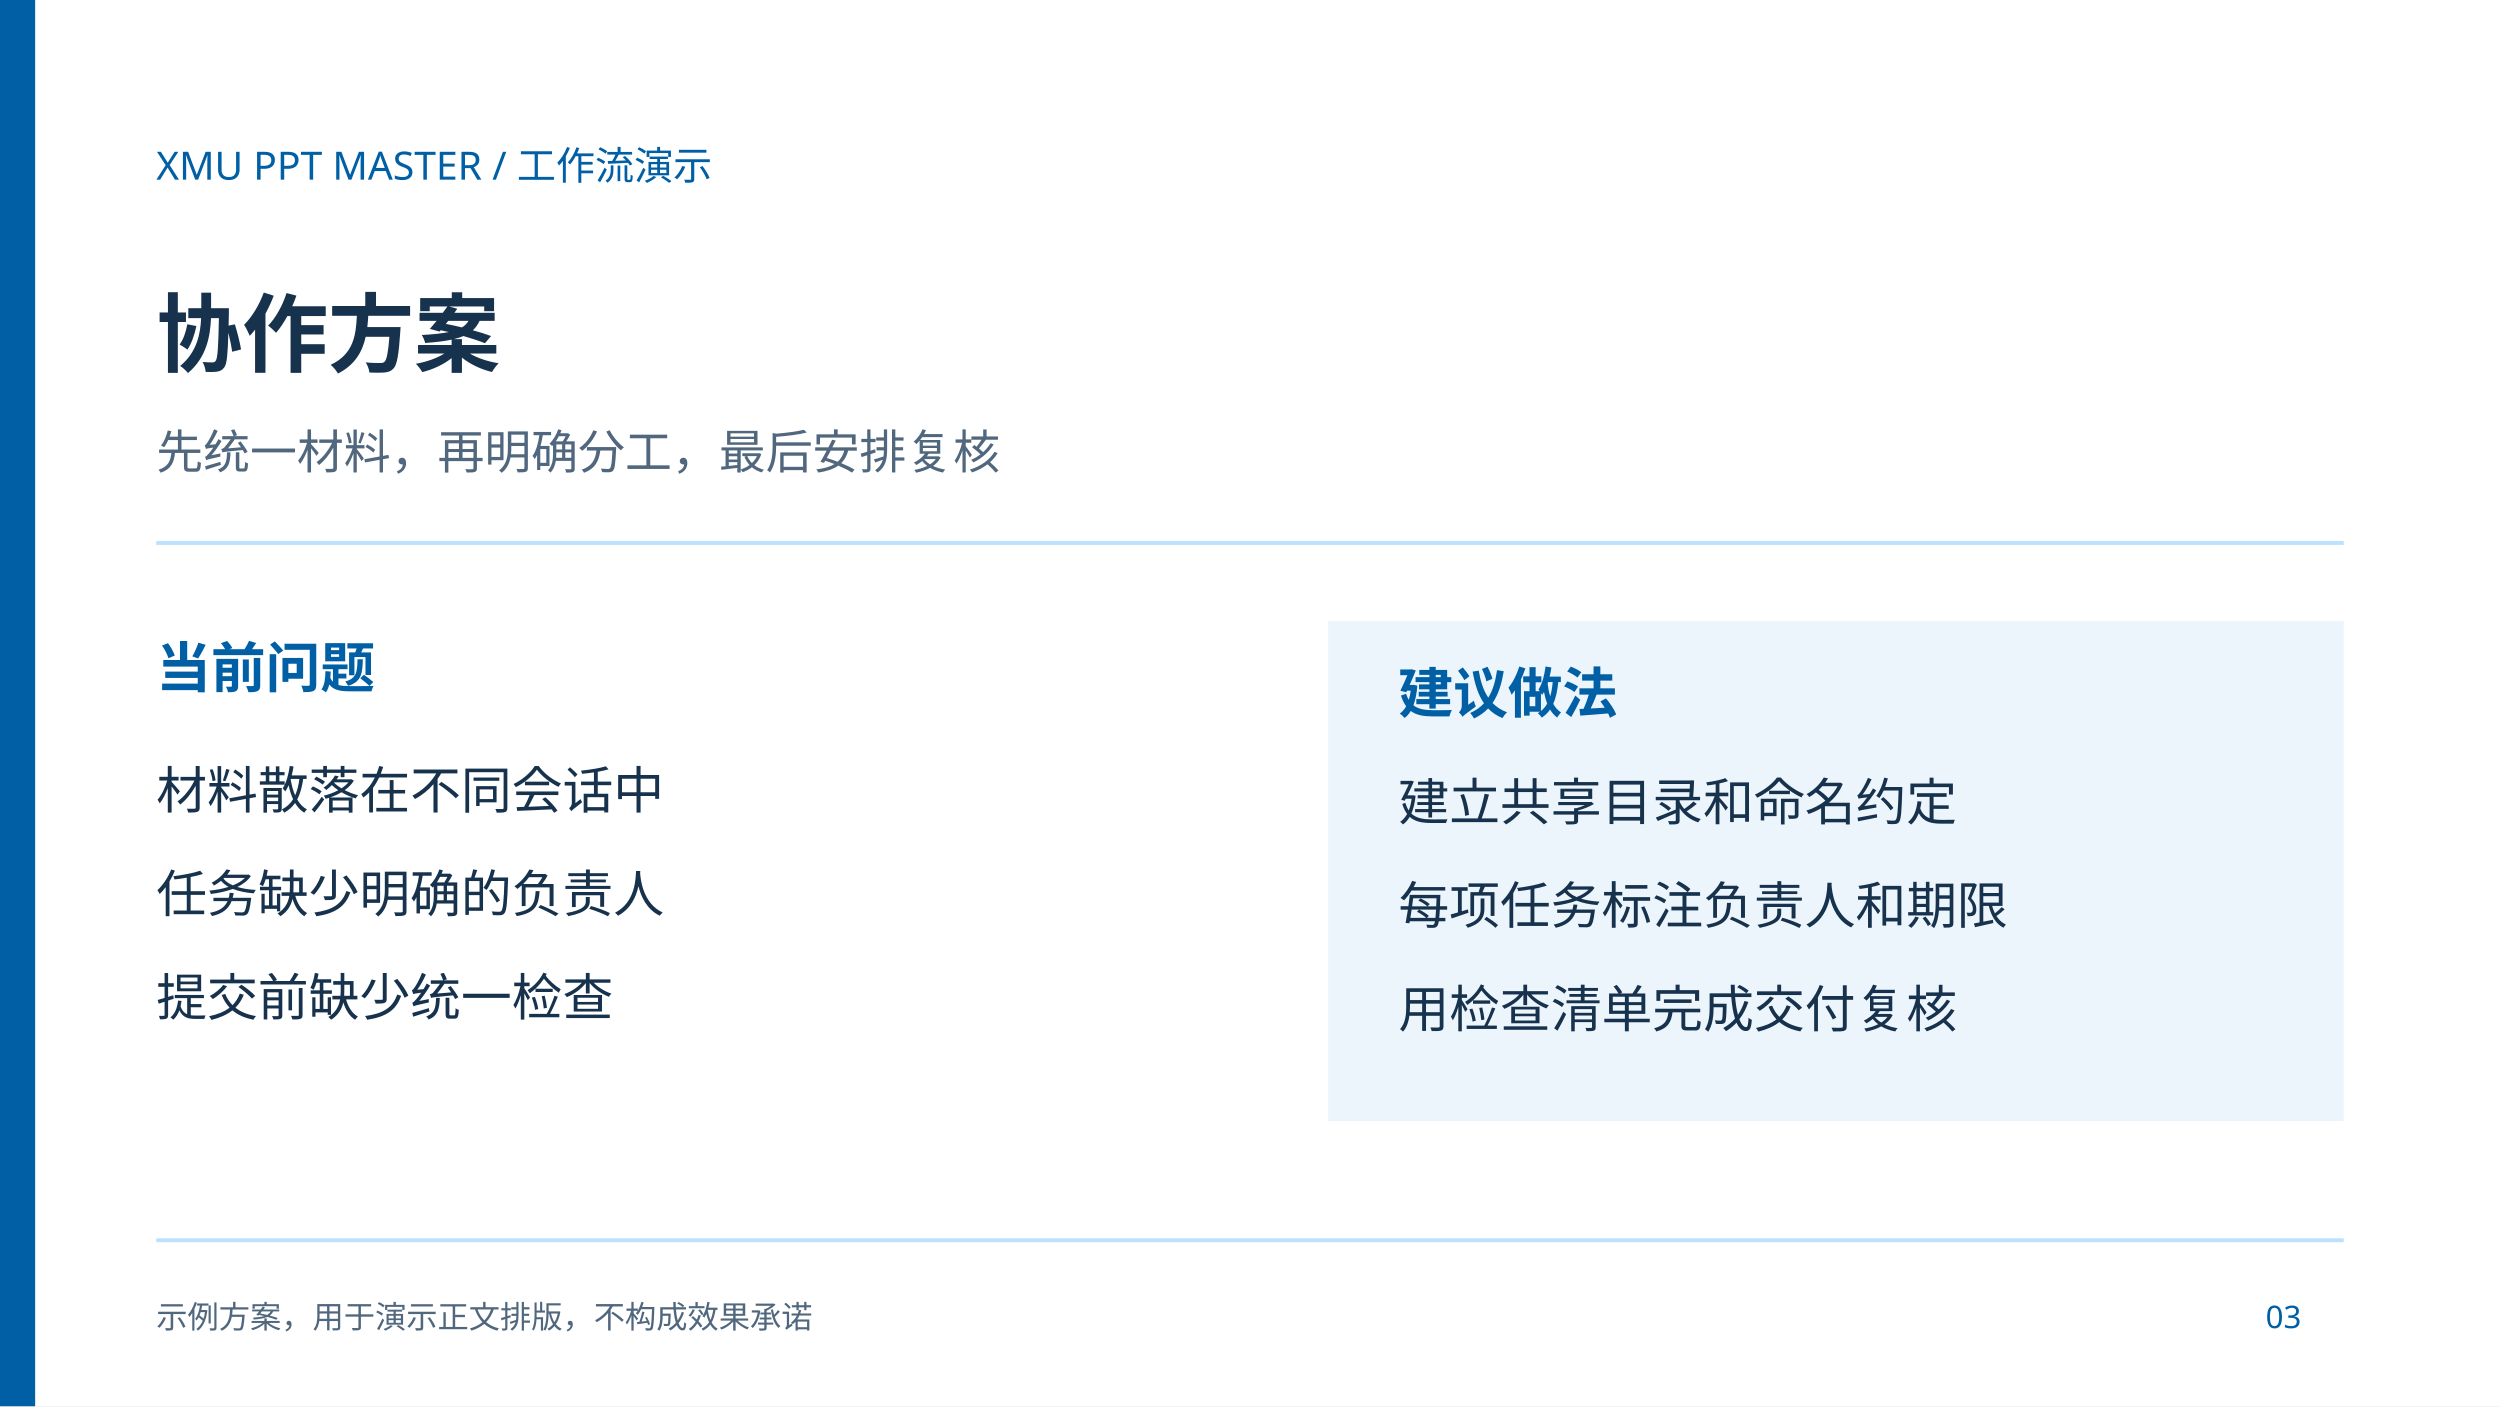
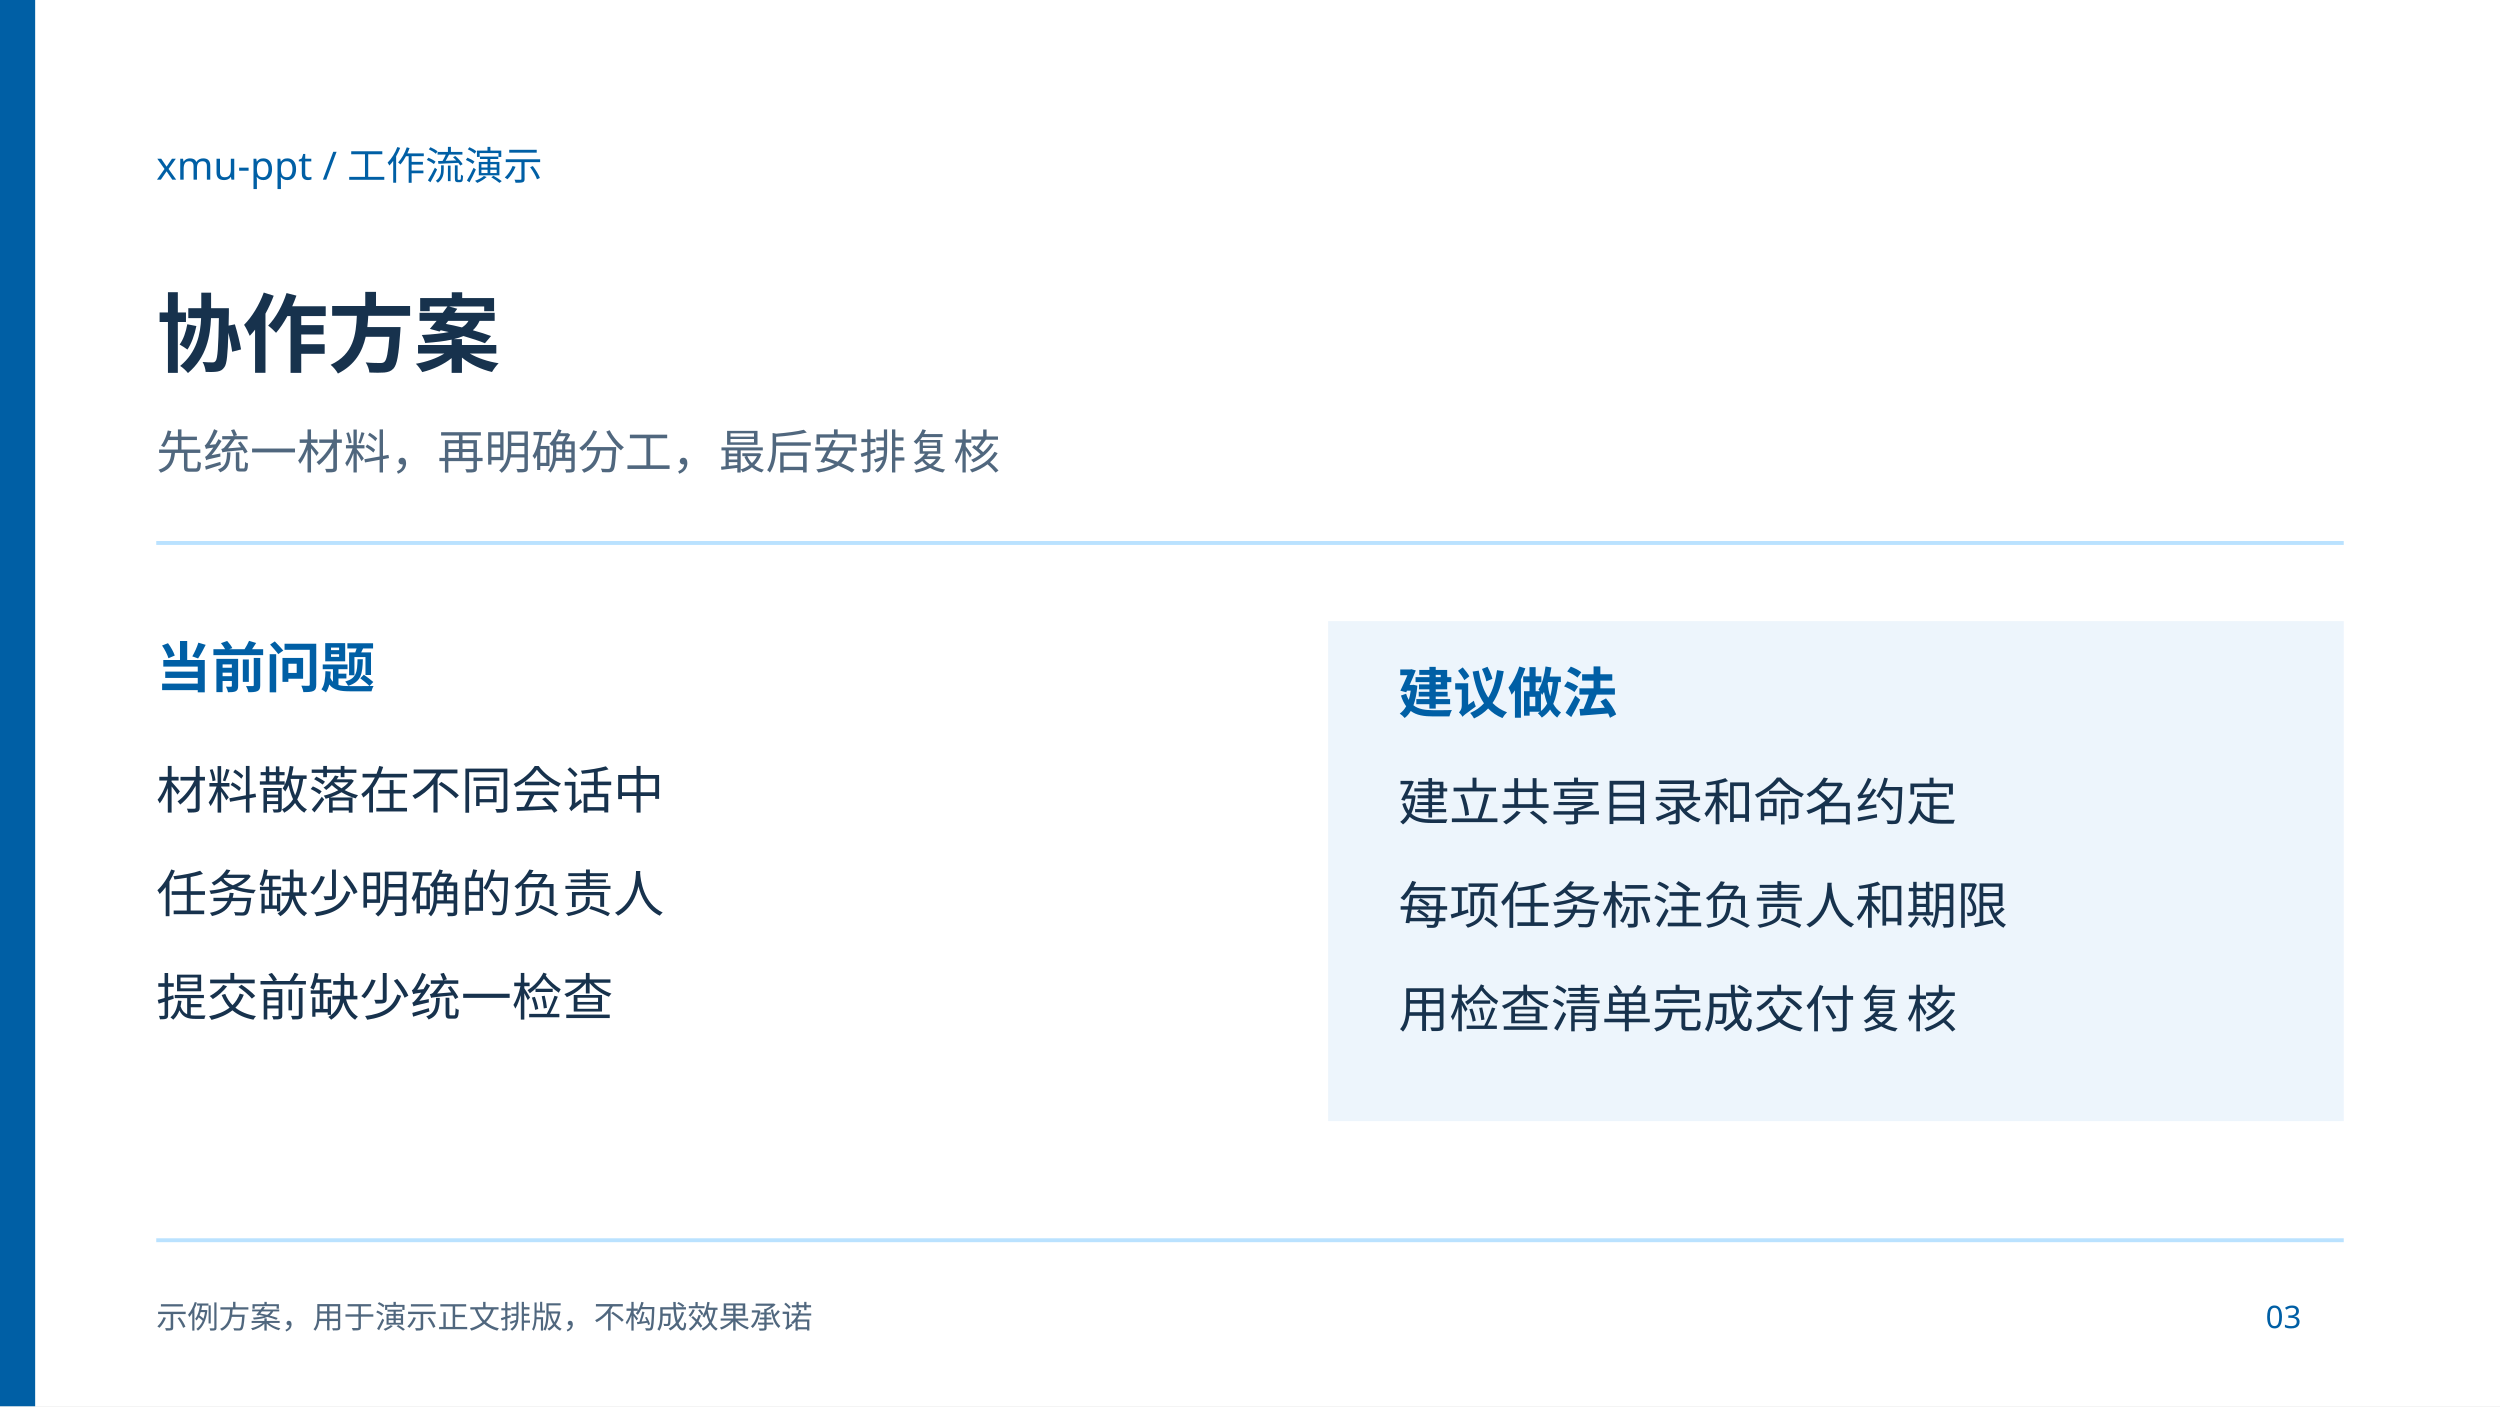
<svg xmlns="http://www.w3.org/2000/svg" viewBox="0 0 1280 720">
  <rect width="1280" height="720" fill="#FFFFFF" />
  <rect width="18" height="720" fill="#005FA5" />
-   <text x="80" y="92" font-family="Microsoft YaHei" font-size="20" fill="#005FA5">XMU PPT MASTER / 工作流演示</text>
+   <text x="80" y="92" font-family="Microsoft YaHei" font-size="20" fill="#005FA5">xmu-ppt / 工作流演示</text>
  <text x="80" y="187" font-family="Microsoft YaHei" font-size="44" font-weight="bold" fill="#17324D">协作方案</text>
  <text x="80" y="240" font-family="Microsoft YaHei" font-size="24" fill="#50677E">先统一材料，再明确分工，最后安排复核</text>
  <line x1="80" y1="278" x2="1200" y2="278" stroke="#BAE2FF" stroke-width="2" />
  <text x="80" y="352" font-family="Microsoft YaHei" font-size="28" font-weight="bold" fill="#005FA5">当前问题</text>
  <text x="80" y="414" font-family="Microsoft YaHei" font-size="26" fill="#17324D">材料散落在不同会话中</text>
  <text x="80" y="467" font-family="Microsoft YaHei" font-size="26" fill="#17324D">任务缺少明确的负责人</text>
  <text x="80" y="520" font-family="Microsoft YaHei" font-size="26" fill="#17324D">提交前缺少统一检查</text>
  <rect x="680" y="318" width="520" height="256" fill="#EDF5FC" />
  <text x="716" y="365" font-family="Microsoft YaHei" font-size="28" font-weight="bold" fill="#005FA5">建议做法</text>
  <text x="716" y="420" font-family="Microsoft YaHei" font-size="26" fill="#17324D">建立共享目录和命名约定</text>
  <text x="716" y="473" font-family="Microsoft YaHei" font-size="26" fill="#17324D">每项任务标注负责人和期限</text>
  <text x="716" y="526" font-family="Microsoft YaHei" font-size="26" fill="#17324D">用检查清单完成交付复核</text>
  <line x1="80" y1="635" x2="1200" y2="635" stroke="#BAE2FF" stroke-width="2" />
  <text x="80" y="680" font-family="Microsoft YaHei" font-size="16" fill="#50677E">示例方案，用于演示正文排版，不构成效果承诺</text>
  <text x="1160" y="680" font-family="Microsoft YaHei" font-size="16" fill="#005FA5">03</text>
</svg>
